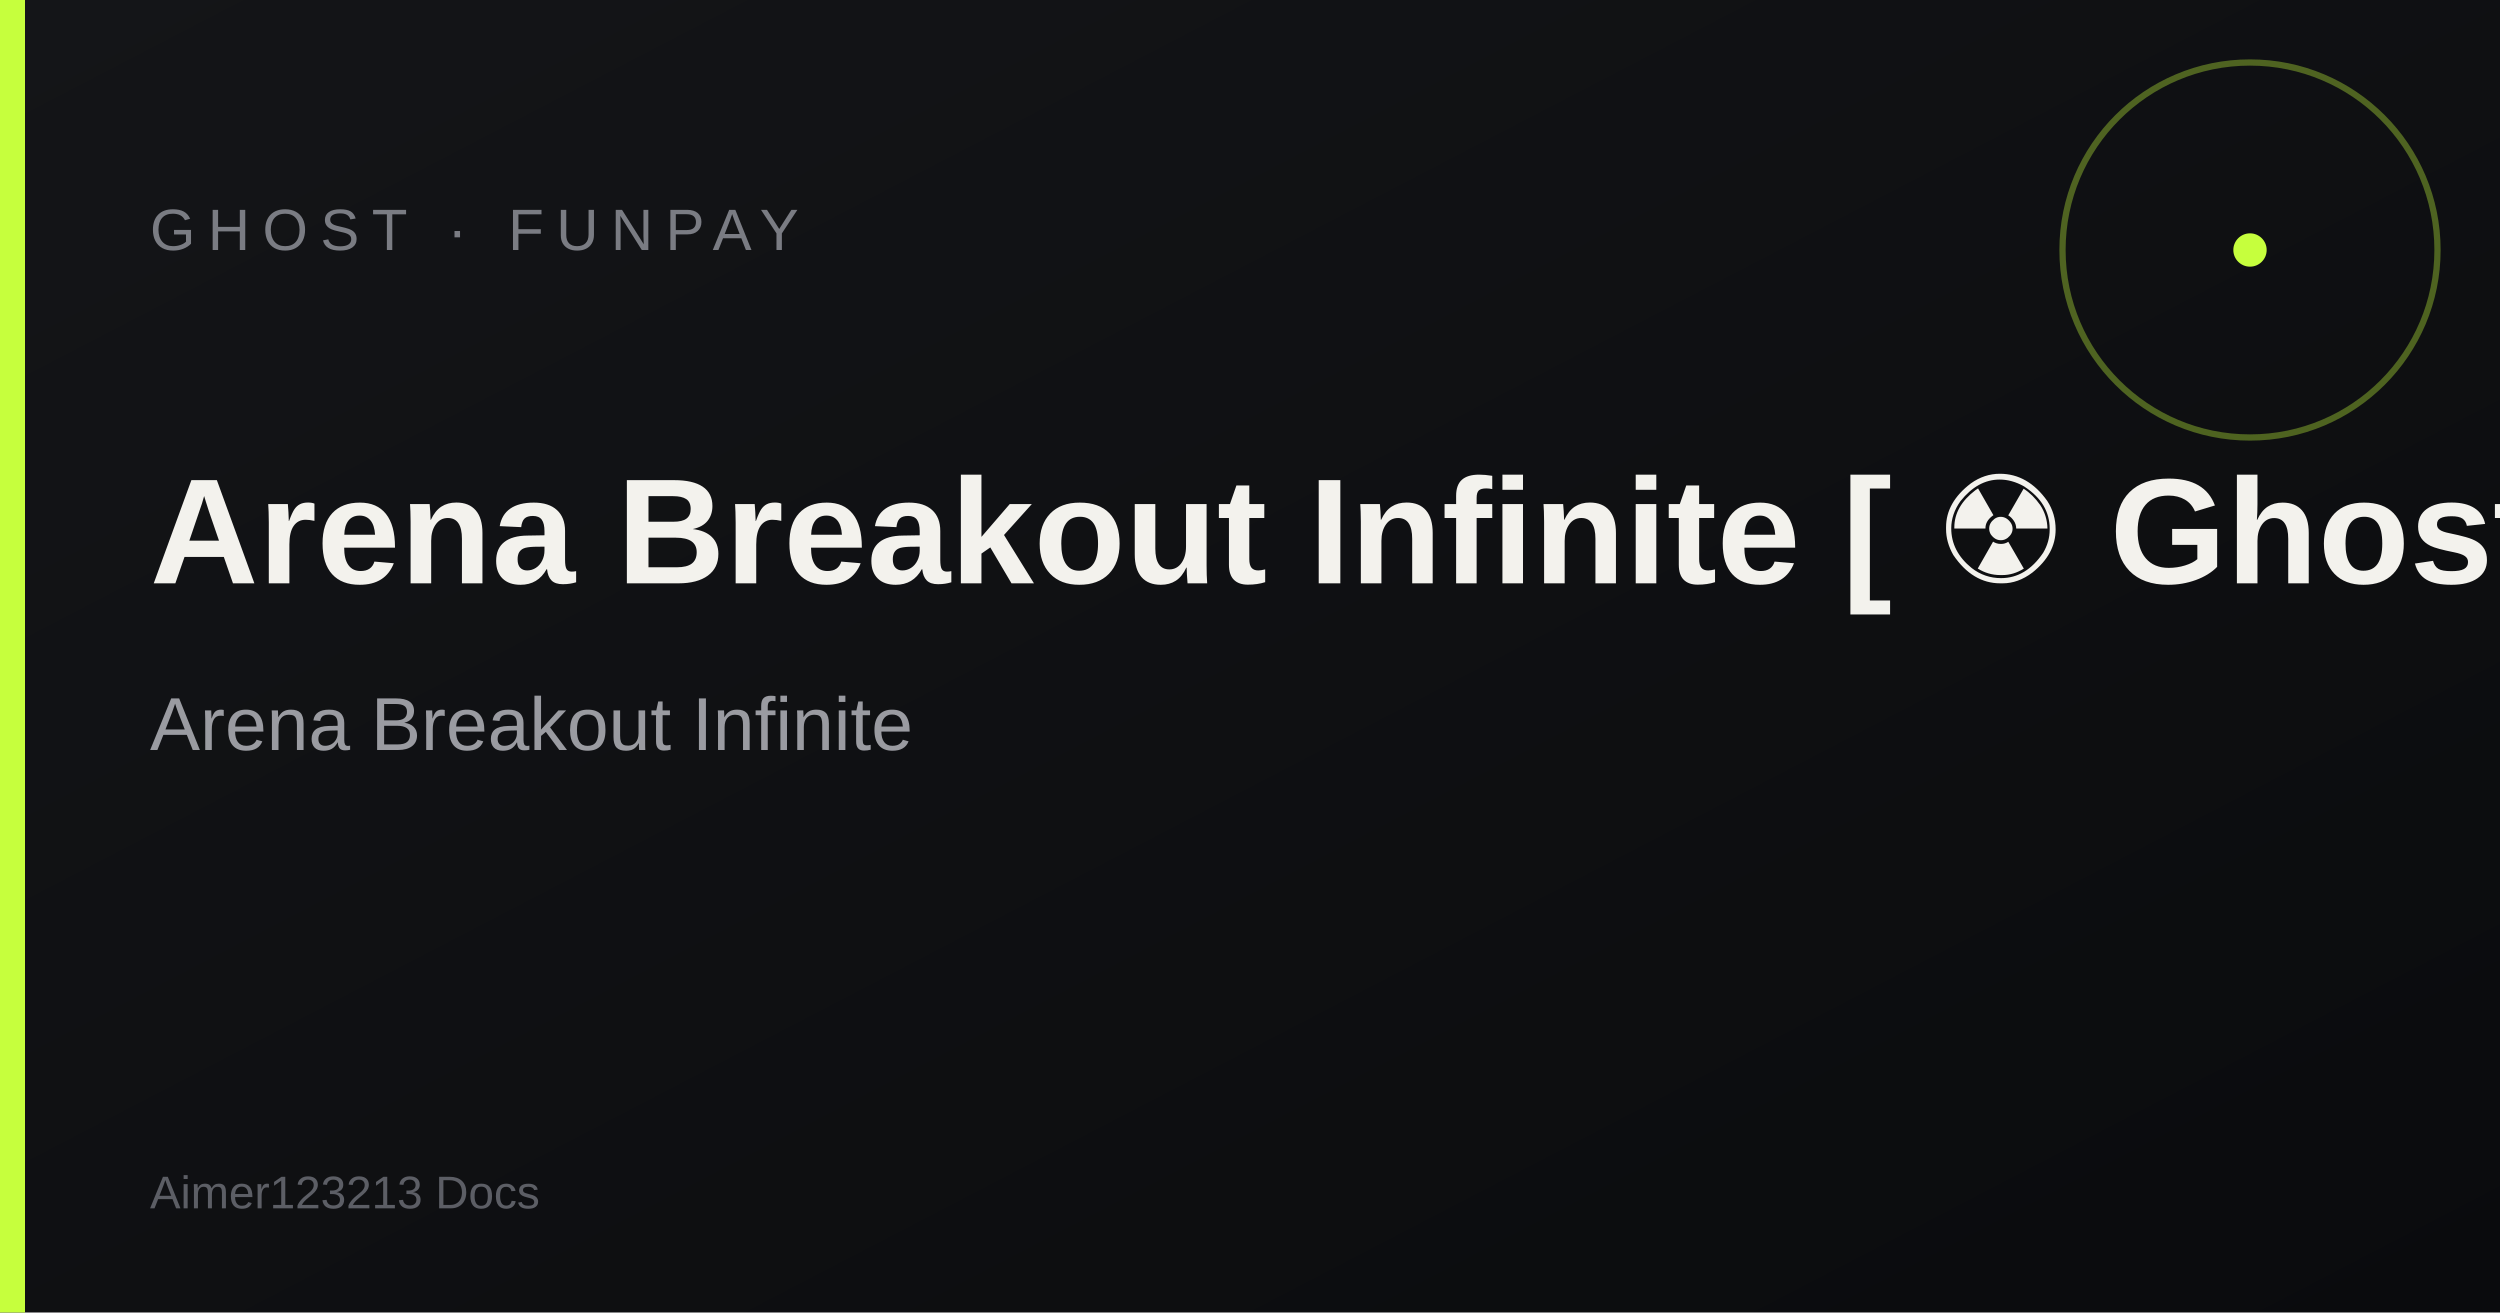
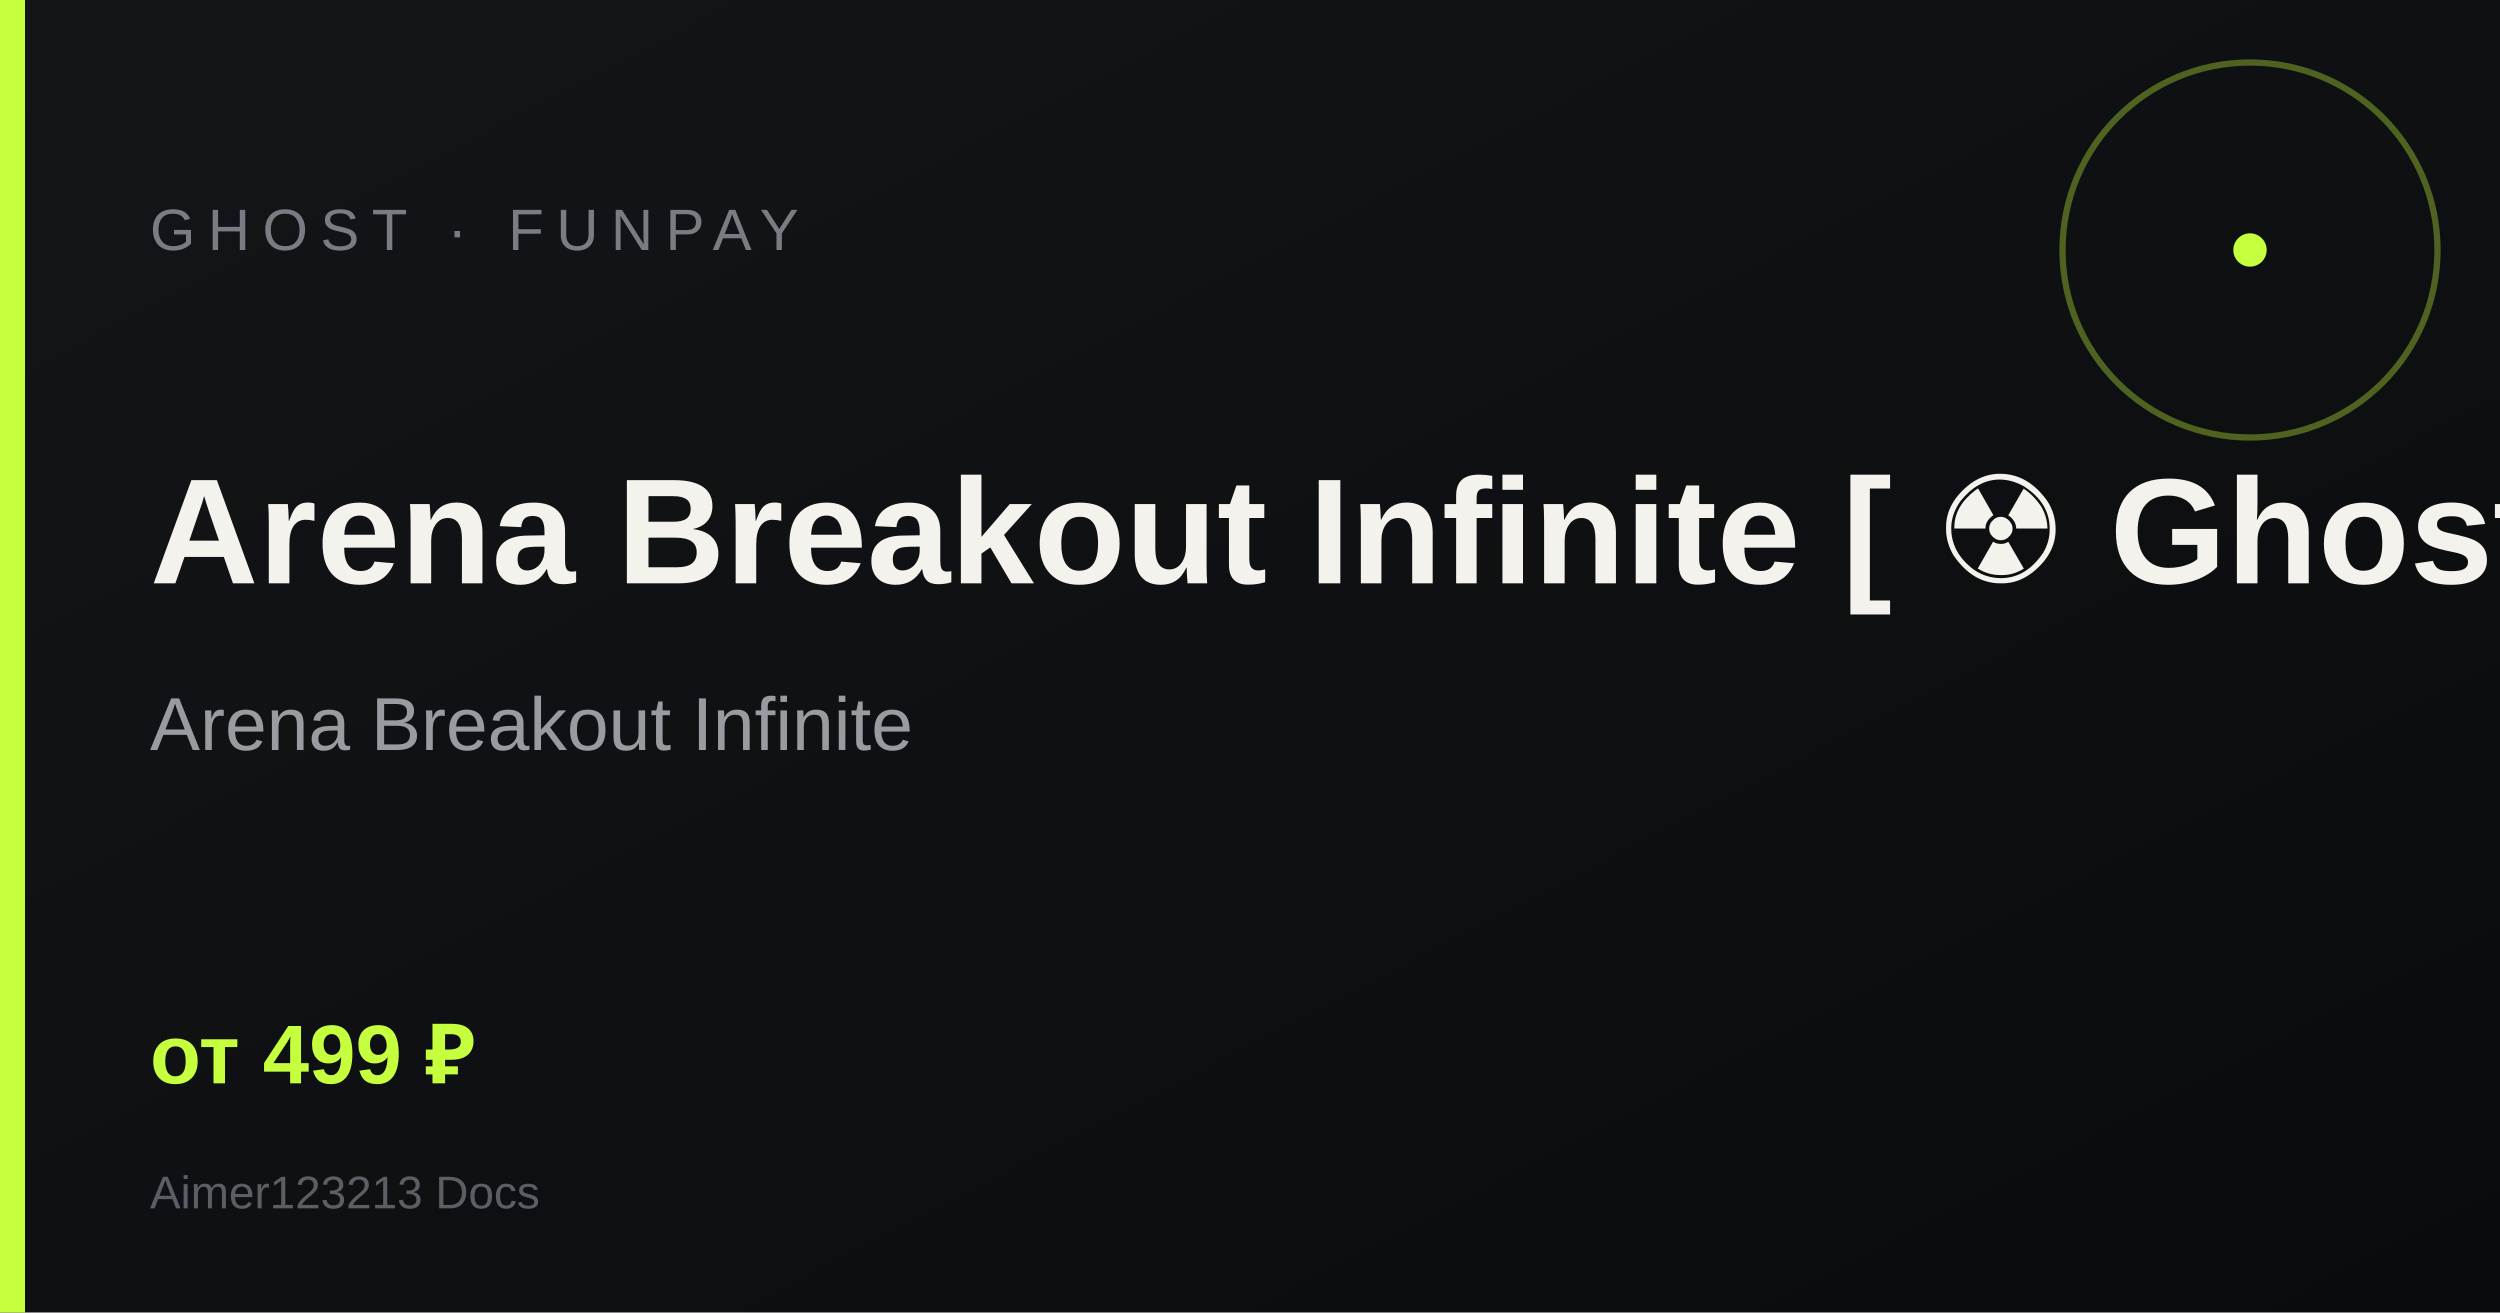
<svg xmlns="http://www.w3.org/2000/svg" width="1200" height="630" viewBox="0 0 1200 630">
  <defs>
    <linearGradient id="g" x1="0" y1="0" x2="1" y2="1">
      <stop offset="0%" stop-color="#141518" />
      <stop offset="100%" stop-color="#0a0b0d" />
    </linearGradient>
  </defs>
  <rect width="1200" height="630" fill="url(#g)" />
  <rect x="0" y="0" width="12" height="630" fill="#c6ff3d" />
  <circle cx="1080" cy="120" r="90" fill="none" stroke="#c6ff3d" stroke-width="3" opacity=".35" />
  <circle cx="1080" cy="120" r="8" fill="#c6ff3d" />
  <text x="72" y="120" fill="#7a7c83" font-family="Arial, sans-serif" font-size="28" letter-spacing="6">GHOST · FUNPAY</text>
  <text x="72" y="280" fill="#f3f2ed" font-family="Arial, sans-serif" font-size="72" font-weight="700">Arena Breakout Infinite [ ☢ Ghost Full ]</text>
  <text x="72" y="360" fill="#9a9ba1" font-family="Arial, sans-serif" font-size="36">Arena Breakout Infinite</text>
-   <text x="72" y="520" fill="#c6ff3d" font-family="Arial, sans-serif" font-size="40" font-weight="700" />
+   <text x="72" y="520" fill="#c6ff3d" font-family="Arial, sans-serif" font-size="40" font-weight="700">от 499 ₽</text>
  <text x="72" y="580" fill="#5c5e65" font-family="Arial, sans-serif" font-size="22">Aimer123213 Docs</text>
</svg>
